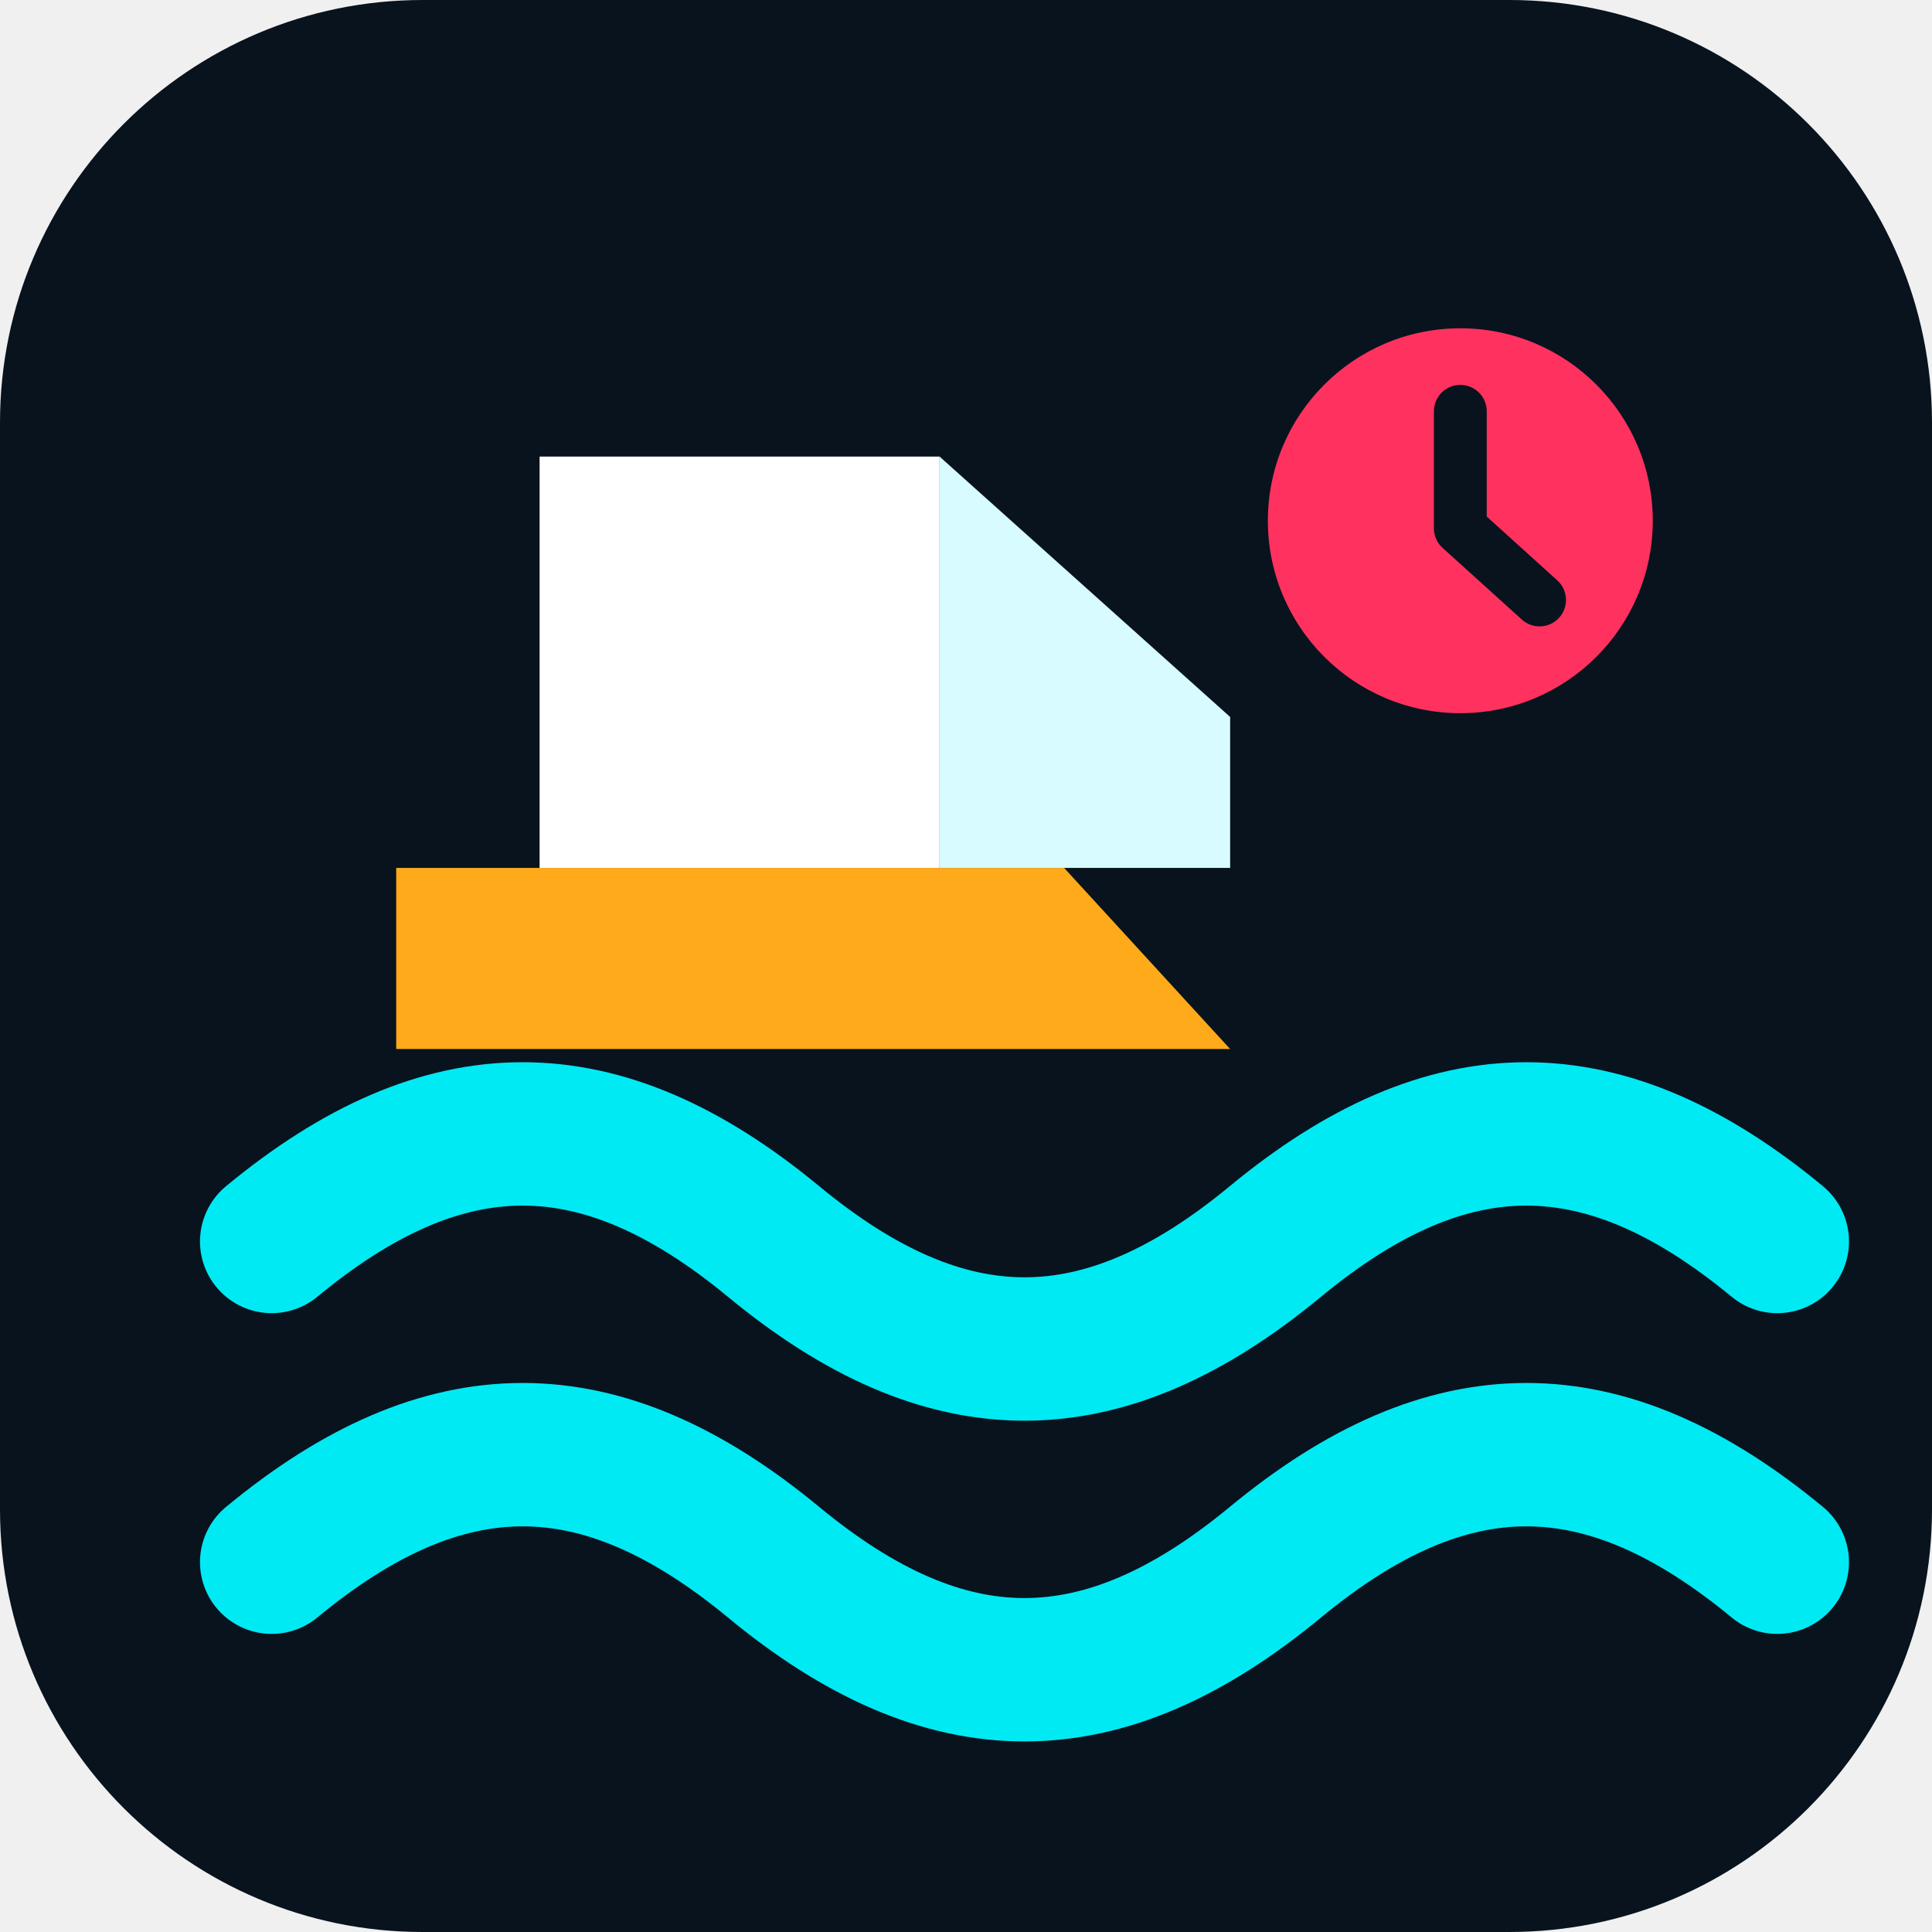
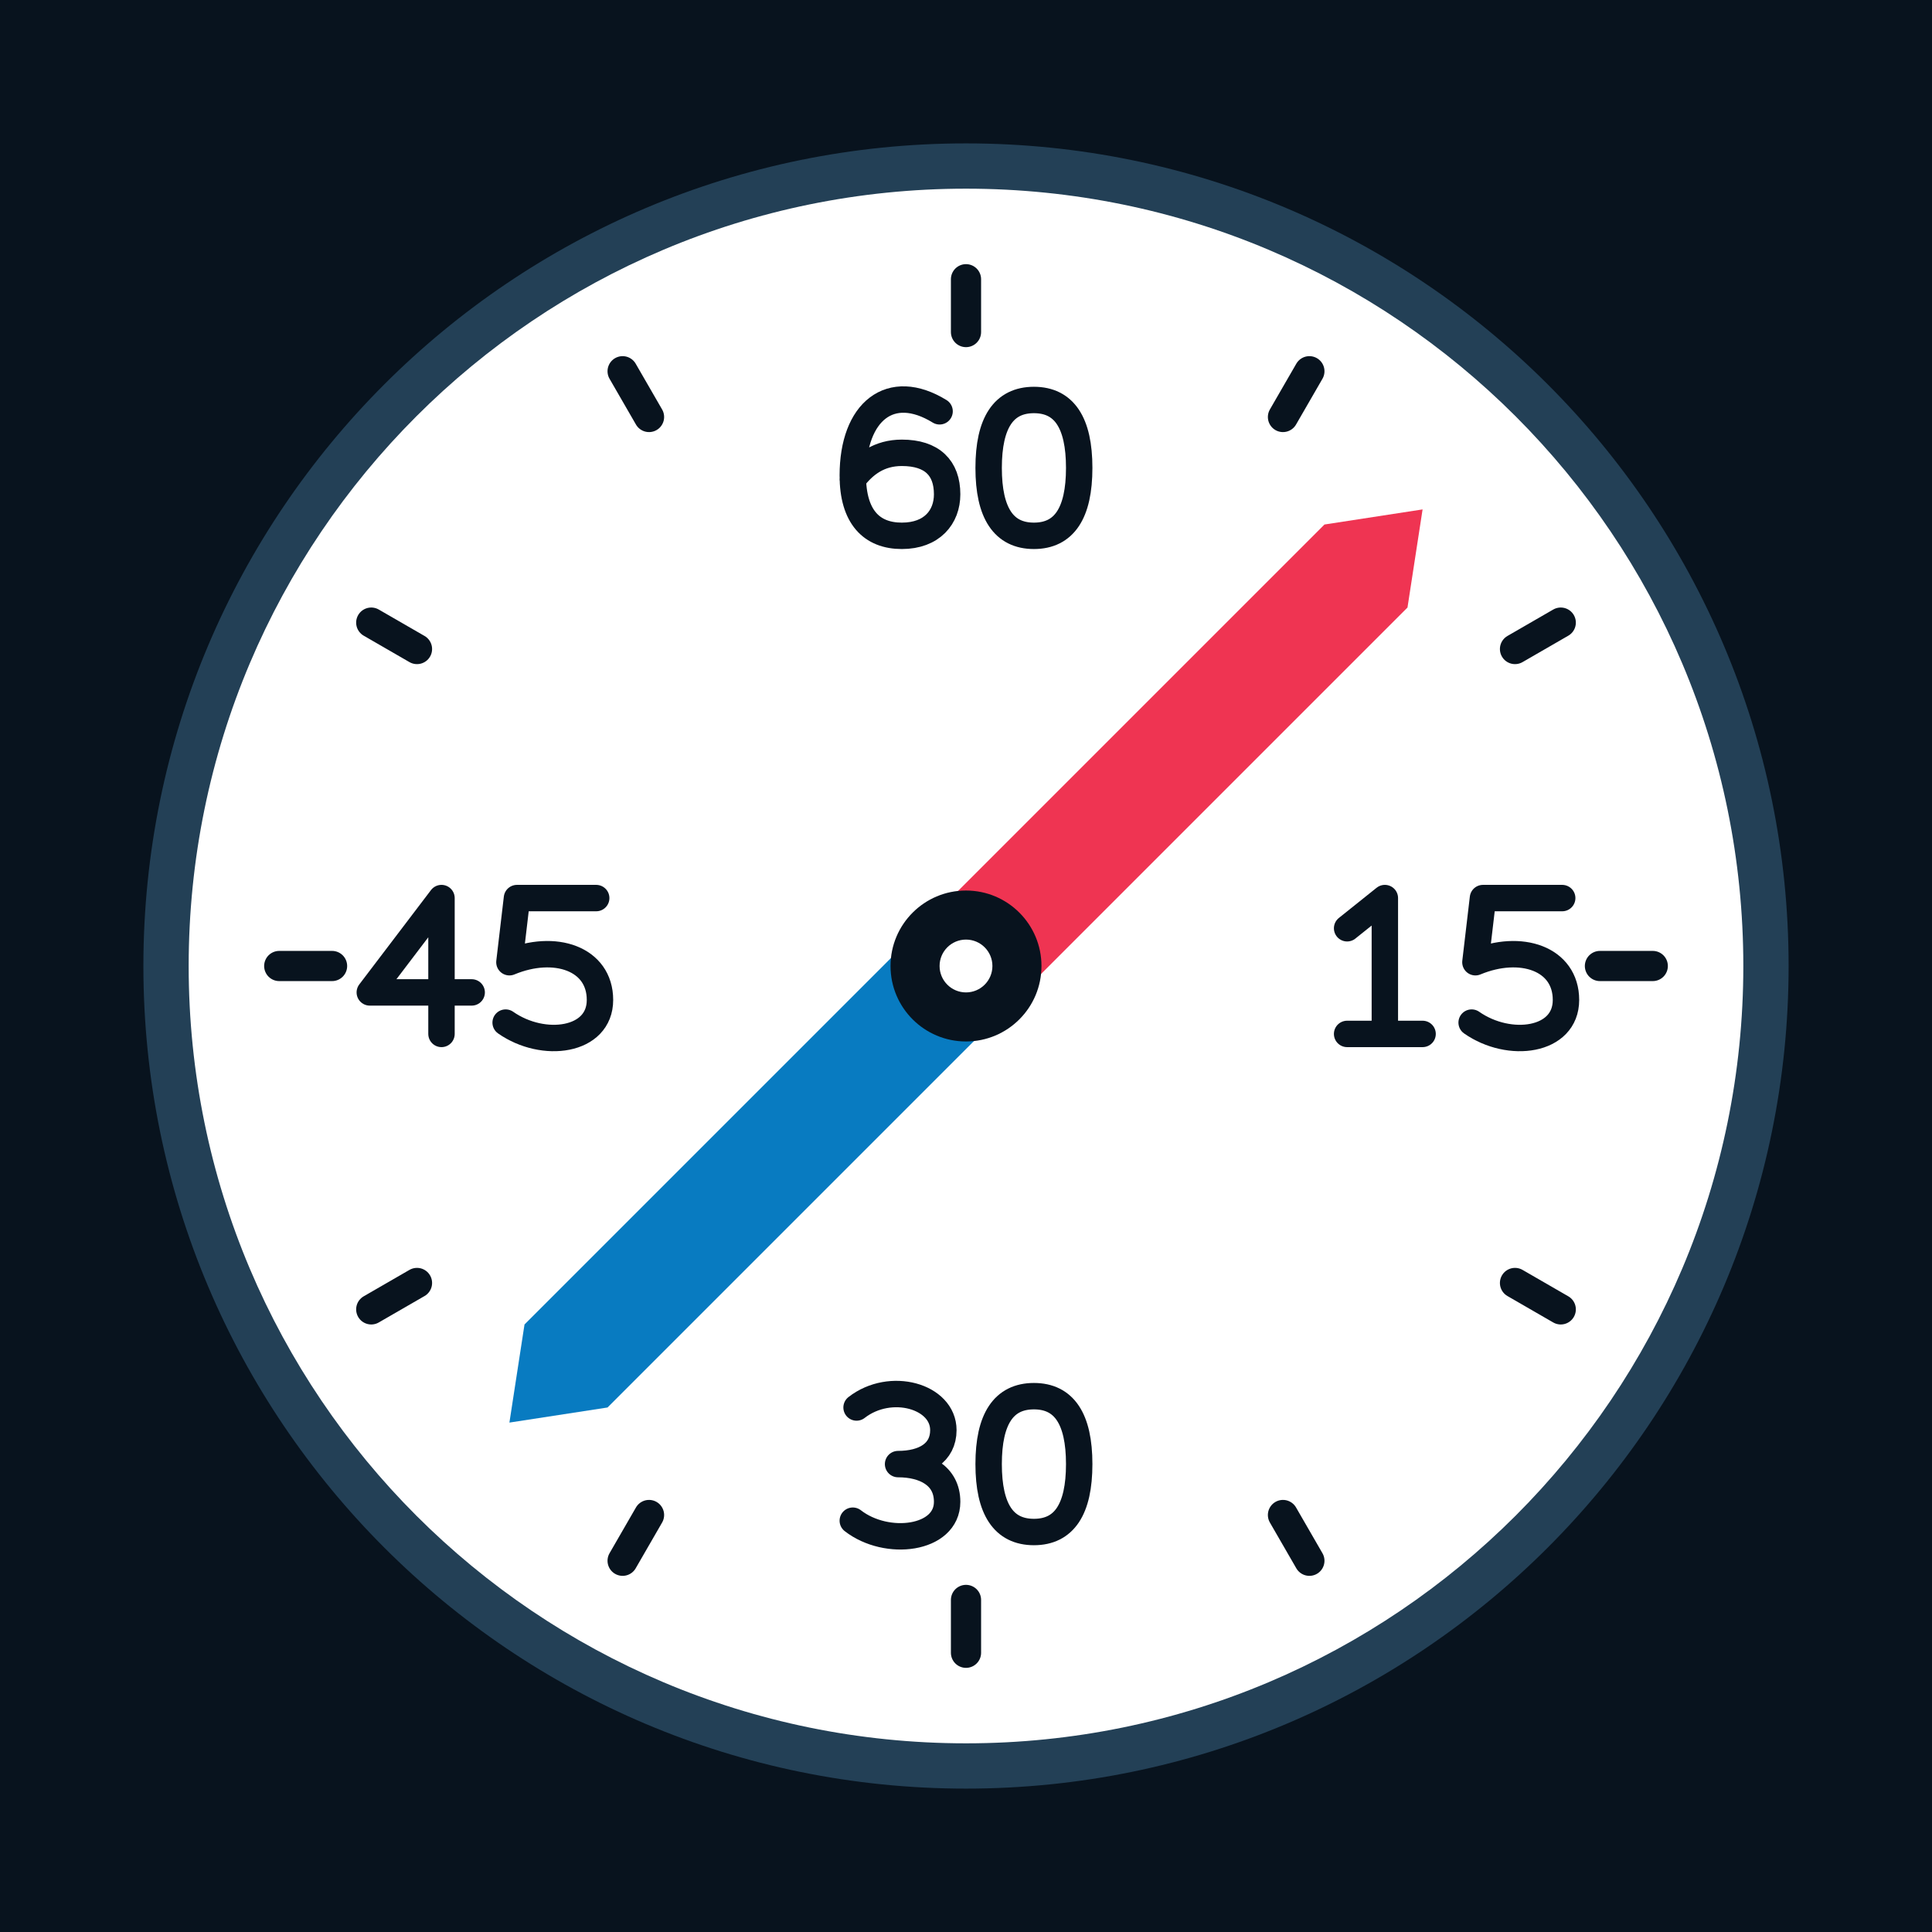
<svg xmlns="http://www.w3.org/2000/svg" width="512" height="512" viewBox="0 0 512 512" fill="none">
-   <rect width="512" height="512" rx="112" fill="#08131E" />
-   <path d="M72 329C118 291 159 291 205 329C251 367 292 367 338 329C384 291 425 291 471 329" stroke="#00EAF4" stroke-width="38" stroke-linecap="round" />
-   <path d="M72 414C118 376 159 376 205 414C251 452 292 452 338 414C384 376 425 376 471 414" stroke="#00EAF4" stroke-width="38" stroke-linecap="round" />
-   <path d="M105 230H282L326 278H105V230Z" fill="#FFAA1A" />
-   <path d="M143 121H249V230H143V121Z" fill="#FFFFFF" />
-   <path d="M249 121L326 190V230H249V121Z" fill="#D7FBFF" />
-   <circle cx="387" cy="138" r="51" fill="#FF315E" />
-   <path d="M387 109V140L408 159" stroke="#08131E" stroke-width="14" stroke-linecap="round" stroke-linejoin="round" />
+   <defs>
+     <path id="zero" d="M12 0C4 0 0 6 0 18S4 36 12 36S24 30 24 18S20 0 12 0Z" />
+     <path id="one" d="M3 8L13 0V36M3 36H23" />
+     <path id="three" d="M1 3C10-4 24 0 24 9C24 15 19 18 12 18C19 18 25 21 25 28C25 38 9 40 0 33" />
+     <path id="four" d="M19 36V0L0 25H27" />
+     <path id="five" d="M24 0H3L1 17C13 12 25 16 25 27C25 38 10 40 0 33" />
+     <path id="six" d="M23 3C10-5 0 3 0 20C0 31 5 36 13 36C21 36 25 31 25 25C25 18 21 14 13 14C7 14 3 17 0 21" />
+     <path id="tick" d="M256 74V88" />
+   </defs>
+   <path fill="#08131E" d="M0 0H512V512H0Z" />
+   <g id="dial">
+     <circle cx="256" cy="256" r="218" fill="#234056" />
+     <circle cx="256" cy="256" r="206" fill="#FFFFFF" />
+     <g stroke="#08131E" stroke-width="8" stroke-linecap="round">
+       <use href="#tick" />
+       <use href="#tick" transform="rotate(30 256 256)" />
+       <use href="#tick" transform="rotate(60 256 256)" />
+       <use href="#tick" transform="rotate(90 256 256)" />
+       <use href="#tick" transform="rotate(120 256 256)" />
+       <use href="#tick" transform="rotate(150 256 256)" />
+       <use href="#tick" transform="rotate(180 256 256)" />
+       <use href="#tick" transform="rotate(210 256 256)" />
+       <use href="#tick" transform="rotate(240 256 256)" />
+       <use href="#tick" transform="rotate(270 256 256)" />
+       <use href="#tick" transform="rotate(300 256 256)" />
+       <use href="#tick" transform="rotate(330 256 256)" />
+     </g>
+     <g stroke="#08131E" stroke-width="7" stroke-linecap="round" stroke-linejoin="round">
+       <g transform="translate(226 106)">
+         <use href="#six" />
+         <use href="#zero" x="36" />
+       </g>
+       <g transform="translate(354 238)">
+         <use href="#one" />
+         <use href="#five" x="36" />
+       </g>
+       <g transform="translate(226 370)">
+         <use href="#three" />
+         <use href="#zero" x="36" />
+       </g>
+       <g transform="translate(98 238)">
+         <use href="#four" />
+         <use href="#five" x="36" />
+       </g>
+     </g>
+     <path d="M245 245L351 139L377 135L373 161L267 267Z" fill="#EF3452" />
+     <path d="M267 267L161 373L135 377L139 351L245 245Z" fill="#087BC1" />
+     <circle cx="256" cy="256" r="20" fill="#08131E" />
+     <circle cx="256" cy="256" r="7" fill="#FFFFFF" />
+   </g>
</svg>
